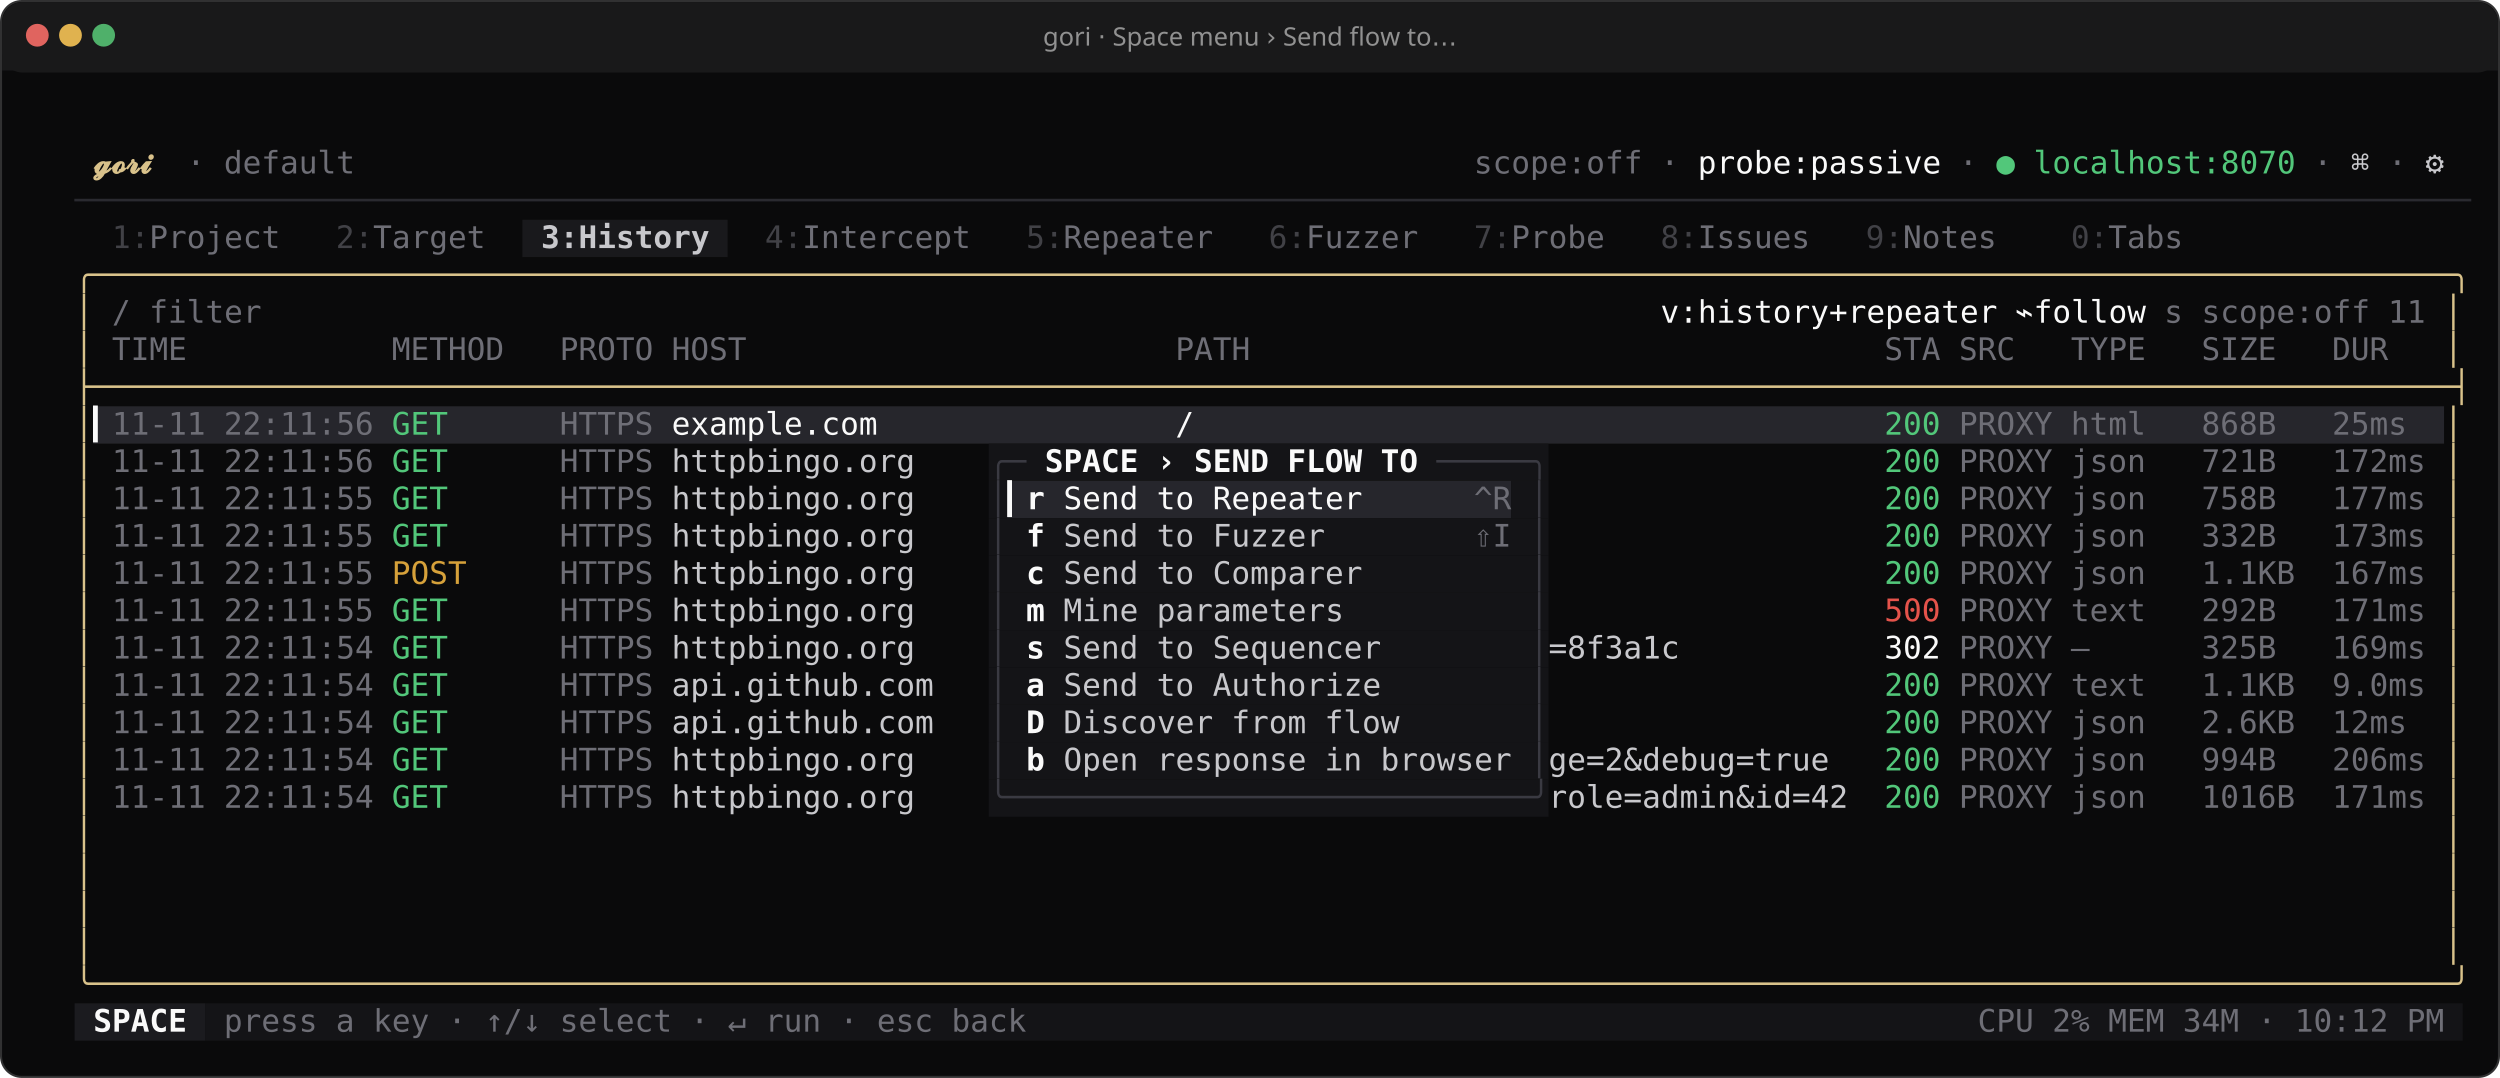
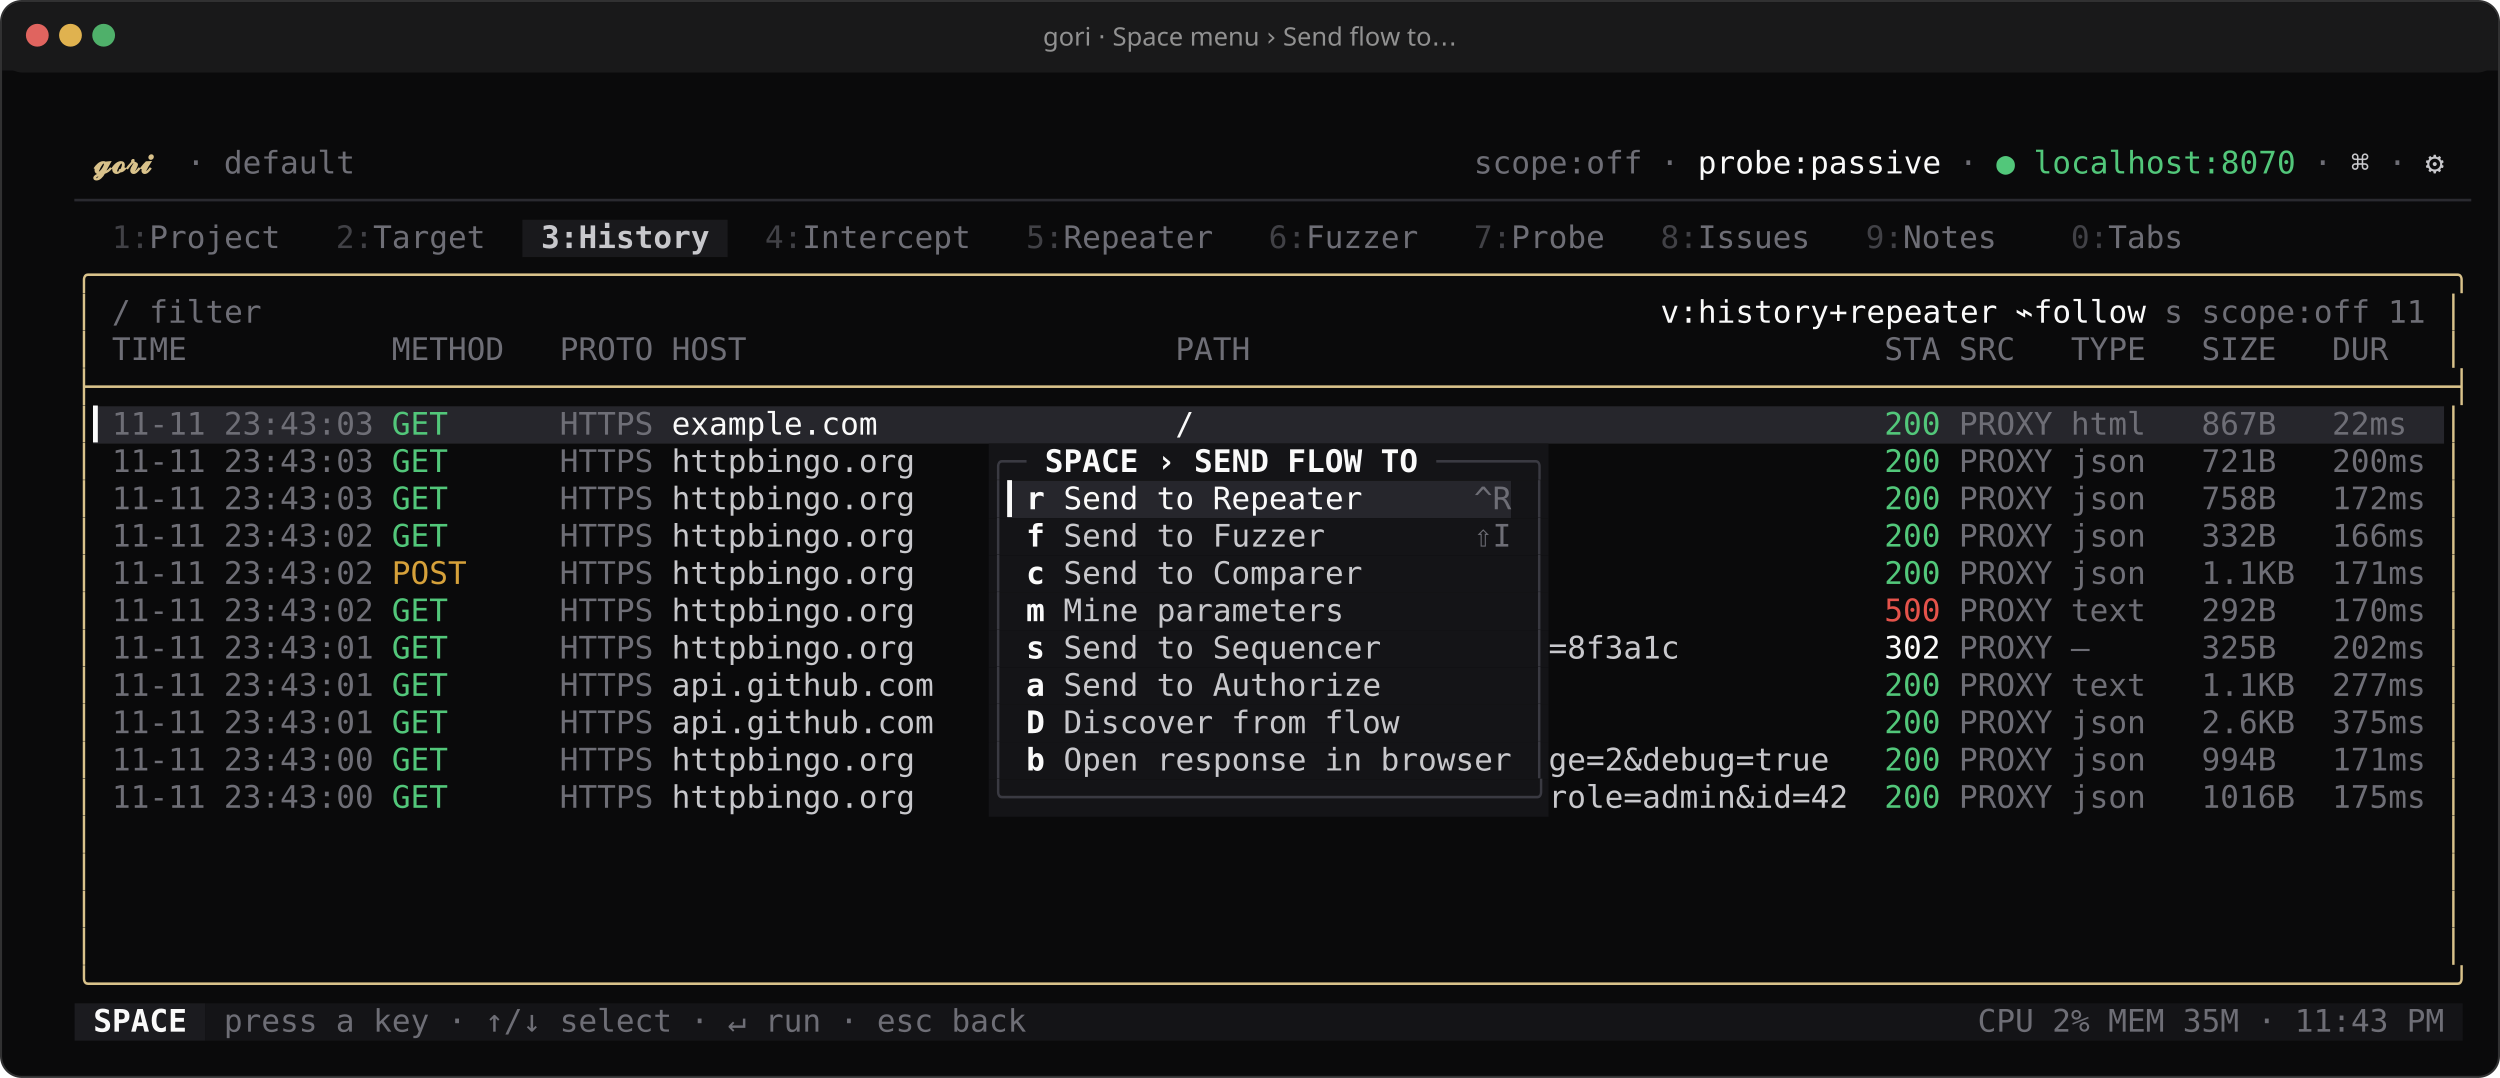
<svg xmlns="http://www.w3.org/2000/svg" width="1206" height="520" viewBox="0 0 1206.0 520.0" font-family="ui-monospace,'SF Mono','JetBrains Mono',Menlo,Consolas,monospace" font-size="15.0px" role="img" aria-label="gori · Space menu › Send flow to…">
  <rect x="0.5" y="0.5" width="1205.0" height="519.0" rx="10" ry="10" fill="#0a0a0b" stroke="#313132" stroke-width="1" />
  <rect x="1" y="1" width="1204.0" height="34.0" rx="10" ry="10" fill="#19191a" />
  <rect x="1" y="24.0" width="1204.0" height="10" fill="#19191a" />
  <circle cx="18.0" cy="17.0" r="5.5" fill="#e0645f" />
  <circle cx="34.0" cy="17.0" r="5.5" fill="#e0b24f" />
  <circle cx="50.0" cy="17.0" r="5.5" fill="#4fb06a" />
  <text x="603.0" y="22.0" text-anchor="middle" fill="#919191" font-family="'Apple Symbols','Segoe UI Symbol','Cambria Math','STIX Two Math','Noto Sans Math','DejaVu Sans',ui-monospace,'SF Mono','JetBrains Mono',Menlo,Consolas,monospace" font-size="12.3px">gori · Space menu › Send flow to…</text>
  <rect x="252.00" y="106.00" width="99.00" height="18.00" fill="#19191c" />
  <rect x="45.00" y="196.00" width="1134.00" height="18.00" fill="#26262c" />
  <rect x="477.00" y="214.00" width="270.00" height="18.00" fill="#141417" />
  <rect x="477.00" y="232.00" width="9.00" height="18.00" fill="#141417" />
  <rect x="486.00" y="232.00" width="243.00" height="18.00" fill="#26262c" />
  <rect x="729.00" y="232.00" width="18.00" height="18.00" fill="#141417" />
  <rect x="477.00" y="250.00" width="270.00" height="18.00" fill="#141417" />
  <rect x="477.00" y="268.00" width="270.00" height="18.00" fill="#141417" />
  <rect x="477.00" y="286.00" width="270.00" height="18.00" fill="#141417" />
  <rect x="477.00" y="304.00" width="270.00" height="18.00" fill="#141417" />
  <rect x="477.00" y="322.00" width="270.00" height="18.00" fill="#141417" />
  <rect x="477.00" y="340.00" width="270.00" height="18.00" fill="#141417" />
  <rect x="477.00" y="358.00" width="270.00" height="18.00" fill="#141417" />
  <rect x="477.00" y="376.00" width="270.00" height="18.00" fill="#141417" />
  <rect x="36.00" y="484.00" width="63.00" height="18.00" fill="#1b1b1f" />
  <rect x="99.00" y="484.00" width="1089.00" height="18.00" fill="#141417" />
  <text x="45.00" y="83.68" textLength="36.00" lengthAdjust="spacingAndGlyphs" fill="#d9c28b" font-weight="700" xml:space="preserve">𝓰𝓸𝓻𝓲</text>
  <text x="90.00" y="83.68" textLength="9.00" lengthAdjust="spacingAndGlyphs" fill="#6e6e76" xml:space="preserve">·</text>
  <text x="108.00" y="83.68" textLength="63.00" lengthAdjust="spacingAndGlyphs" fill="#6e6e76" xml:space="preserve">default</text>
  <text x="711.00" y="83.68" textLength="81.00" lengthAdjust="spacingAndGlyphs" fill="#6e6e76" xml:space="preserve">scope:off</text>
  <text x="801.00" y="83.68" textLength="9.00" lengthAdjust="spacingAndGlyphs" fill="#6e6e76" xml:space="preserve">·</text>
  <text x="819.00" y="83.68" textLength="117.00" lengthAdjust="spacingAndGlyphs" fill="#fafafa" xml:space="preserve">probe:passive</text>
  <text x="945.00" y="83.68" textLength="9.00" lengthAdjust="spacingAndGlyphs" fill="#6e6e76" xml:space="preserve">·</text>
  <text x="963.00" y="83.68" textLength="9.00" lengthAdjust="spacingAndGlyphs" fill="#52c77a" xml:space="preserve">●</text>
  <text x="981.00" y="83.68" textLength="126.00" lengthAdjust="spacingAndGlyphs" fill="#52c77a" xml:space="preserve">localhost:8070</text>
  <text x="1116.00" y="83.68" textLength="9.00" lengthAdjust="spacingAndGlyphs" fill="#6e6e76" xml:space="preserve">·</text>
  <text x="1134.00" y="83.68" textLength="9.00" lengthAdjust="spacingAndGlyphs" fill="#c8c8cc" xml:space="preserve">⌘</text>
  <text x="1152.00" y="83.68" textLength="9.00" lengthAdjust="spacingAndGlyphs" fill="#6e6e76" xml:space="preserve">·</text>
  <text x="1170.00" y="83.68" textLength="9.00" lengthAdjust="spacingAndGlyphs" fill="#c8c8cc" xml:space="preserve">⚙</text>
  <text x="36.00" y="101.68" textLength="1152.00" lengthAdjust="spacingAndGlyphs" fill="#2a2a30" xml:space="preserve">────────────────────────────────────────────────────────────────────────────────────────────────────────────────────────────────</text>
  <text x="54.00" y="119.68" textLength="18.00" lengthAdjust="spacingAndGlyphs" fill="#414146" xml:space="preserve">1:</text>
  <text x="72.00" y="119.68" textLength="63.00" lengthAdjust="spacingAndGlyphs" fill="#6e6e76" xml:space="preserve">Project</text>
  <text x="162.00" y="119.68" textLength="18.00" lengthAdjust="spacingAndGlyphs" fill="#414146" xml:space="preserve">2:</text>
  <text x="180.00" y="119.68" textLength="54.00" lengthAdjust="spacingAndGlyphs" fill="#6e6e76" xml:space="preserve">Target</text>
  <text x="261.00" y="119.68" textLength="81.00" lengthAdjust="spacingAndGlyphs" fill="#c8c8cc" font-weight="700" xml:space="preserve">3:History</text>
  <text x="369.00" y="119.68" textLength="18.00" lengthAdjust="spacingAndGlyphs" fill="#414146" xml:space="preserve">4:</text>
  <text x="387.00" y="119.68" textLength="81.00" lengthAdjust="spacingAndGlyphs" fill="#6e6e76" xml:space="preserve">Intercept</text>
  <text x="495.00" y="119.68" textLength="18.00" lengthAdjust="spacingAndGlyphs" fill="#414146" xml:space="preserve">5:</text>
  <text x="513.00" y="119.68" textLength="72.00" lengthAdjust="spacingAndGlyphs" fill="#6e6e76" xml:space="preserve">Repeater</text>
  <text x="612.00" y="119.68" textLength="18.00" lengthAdjust="spacingAndGlyphs" fill="#414146" xml:space="preserve">6:</text>
  <text x="630.00" y="119.68" textLength="54.00" lengthAdjust="spacingAndGlyphs" fill="#6e6e76" xml:space="preserve">Fuzzer</text>
  <text x="711.00" y="119.68" textLength="18.00" lengthAdjust="spacingAndGlyphs" fill="#414146" xml:space="preserve">7:</text>
  <text x="729.00" y="119.68" textLength="45.00" lengthAdjust="spacingAndGlyphs" fill="#6e6e76" xml:space="preserve">Probe</text>
  <text x="801.00" y="119.68" textLength="18.00" lengthAdjust="spacingAndGlyphs" fill="#414146" xml:space="preserve">8:</text>
  <text x="819.00" y="119.68" textLength="54.00" lengthAdjust="spacingAndGlyphs" fill="#6e6e76" xml:space="preserve">Issues</text>
  <text x="900.00" y="119.68" textLength="18.00" lengthAdjust="spacingAndGlyphs" fill="#414146" xml:space="preserve">9:</text>
  <text x="918.00" y="119.68" textLength="45.00" lengthAdjust="spacingAndGlyphs" fill="#6e6e76" xml:space="preserve">Notes</text>
  <text x="999.00" y="119.68" textLength="18.00" lengthAdjust="spacingAndGlyphs" fill="#414146" xml:space="preserve">0:</text>
  <text x="1017.00" y="119.68" textLength="36.00" lengthAdjust="spacingAndGlyphs" fill="#6e6e76" xml:space="preserve">Tabs</text>
  <text x="36.00" y="137.68" textLength="1152.00" lengthAdjust="spacingAndGlyphs" fill="#d9c28b" xml:space="preserve">╭──────────────────────────────────────────────────────────────────────────────────────────────────────────────────────────────╮</text>
  <text x="36.00" y="155.68" textLength="9.00" lengthAdjust="spacingAndGlyphs" fill="#d9c28b" xml:space="preserve">│</text>
  <text x="54.00" y="155.68" textLength="9.00" lengthAdjust="spacingAndGlyphs" fill="#6e6e76" xml:space="preserve">/</text>
  <text x="72.00" y="155.68" textLength="54.00" lengthAdjust="spacingAndGlyphs" fill="#6e6e76" xml:space="preserve">filter</text>
  <text x="801.00" y="155.68" textLength="162.00" lengthAdjust="spacingAndGlyphs" fill="#fafafa" xml:space="preserve">v:history+repeater</text>
  <text x="972.00" y="155.68" textLength="63.00" lengthAdjust="spacingAndGlyphs" fill="#fafafa" xml:space="preserve">⌁follow</text>
  <text x="1044.00" y="155.68" textLength="9.00" lengthAdjust="spacingAndGlyphs" fill="#6e6e76" xml:space="preserve">s</text>
  <text x="1062.00" y="155.68" textLength="81.00" lengthAdjust="spacingAndGlyphs" fill="#6e6e76" xml:space="preserve">scope:off</text>
  <text x="1152.00" y="155.68" textLength="18.00" lengthAdjust="spacingAndGlyphs" fill="#6e6e76" xml:space="preserve">11</text>
  <text x="1179.00" y="155.68" textLength="9.00" lengthAdjust="spacingAndGlyphs" fill="#d9c28b" xml:space="preserve">│</text>
  <text x="36.00" y="173.68" textLength="9.00" lengthAdjust="spacingAndGlyphs" fill="#d9c28b" xml:space="preserve">│</text>
  <text x="54.00" y="173.68" textLength="36.00" lengthAdjust="spacingAndGlyphs" fill="#6e6e76" xml:space="preserve">TIME</text>
  <text x="189.00" y="173.68" textLength="54.00" lengthAdjust="spacingAndGlyphs" fill="#6e6e76" xml:space="preserve">METHOD</text>
  <text x="270.00" y="173.68" textLength="45.00" lengthAdjust="spacingAndGlyphs" fill="#6e6e76" xml:space="preserve">PROTO</text>
  <text x="324.00" y="173.68" textLength="36.00" lengthAdjust="spacingAndGlyphs" fill="#6e6e76" xml:space="preserve">HOST</text>
  <text x="567.00" y="173.68" textLength="36.00" lengthAdjust="spacingAndGlyphs" fill="#6e6e76" xml:space="preserve">PATH</text>
  <text x="909.00" y="173.68" textLength="27.00" lengthAdjust="spacingAndGlyphs" fill="#6e6e76" xml:space="preserve">STA</text>
  <text x="945.00" y="173.68" textLength="27.00" lengthAdjust="spacingAndGlyphs" fill="#6e6e76" xml:space="preserve">SRC</text>
  <text x="999.00" y="173.68" textLength="36.00" lengthAdjust="spacingAndGlyphs" fill="#6e6e76" xml:space="preserve">TYPE</text>
  <text x="1062.00" y="173.68" textLength="36.00" lengthAdjust="spacingAndGlyphs" fill="#6e6e76" xml:space="preserve">SIZE</text>
  <text x="1125.00" y="173.68" textLength="27.00" lengthAdjust="spacingAndGlyphs" fill="#6e6e76" xml:space="preserve">DUR</text>
  <text x="1179.00" y="173.68" textLength="9.00" lengthAdjust="spacingAndGlyphs" fill="#d9c28b" xml:space="preserve">│</text>
  <text x="36.00" y="191.68" textLength="1152.00" lengthAdjust="spacingAndGlyphs" fill="#d9c28b" xml:space="preserve">├──────────────────────────────────────────────────────────────────────────────────────────────────────────────────────────────┤</text>
  <text x="36.00" y="209.68" textLength="9.00" lengthAdjust="spacingAndGlyphs" fill="#d9c28b" xml:space="preserve">│</text>
  <text x="45.00" y="209.68" textLength="9.00" lengthAdjust="spacingAndGlyphs" fill="#fafafa" xml:space="preserve">▎</text>
  <text x="54.00" y="209.68" textLength="45.00" lengthAdjust="spacingAndGlyphs" fill="#6e6e76" xml:space="preserve">11-11</text>
-   <text x="108.00" y="209.68" textLength="72.00" lengthAdjust="spacingAndGlyphs" fill="#6e6e76" xml:space="preserve">22:11:56</text>
+   <text x="108.00" y="209.68" textLength="72.00" lengthAdjust="spacingAndGlyphs" fill="#6e6e76" xml:space="preserve">23:43:03</text>
  <text x="189.00" y="209.68" textLength="27.00" lengthAdjust="spacingAndGlyphs" fill="#52c77a" xml:space="preserve">GET</text>
  <text x="270.00" y="209.68" textLength="45.00" lengthAdjust="spacingAndGlyphs" fill="#6e6e76" xml:space="preserve">HTTPS</text>
  <text x="324.00" y="209.68" textLength="99.00" lengthAdjust="spacingAndGlyphs" fill="#fafafa" xml:space="preserve">example.com</text>
  <text x="567.00" y="209.68" textLength="9.00" lengthAdjust="spacingAndGlyphs" fill="#fafafa" xml:space="preserve">/</text>
  <text x="909.00" y="209.68" textLength="27.00" lengthAdjust="spacingAndGlyphs" fill="#52c77a" xml:space="preserve">200</text>
  <text x="945.00" y="209.68" textLength="45.00" lengthAdjust="spacingAndGlyphs" fill="#6e6e76" xml:space="preserve">PROXY</text>
  <text x="999.00" y="209.68" textLength="36.00" lengthAdjust="spacingAndGlyphs" fill="#6e6e76" xml:space="preserve">html</text>
-   <text x="1062.00" y="209.68" textLength="36.00" lengthAdjust="spacingAndGlyphs" fill="#6e6e76" xml:space="preserve">868B</text>
-   <text x="1125.00" y="209.68" textLength="36.00" lengthAdjust="spacingAndGlyphs" fill="#6e6e76" xml:space="preserve">25ms</text>
+   <text x="1062.00" y="209.68" textLength="36.00" lengthAdjust="spacingAndGlyphs" fill="#6e6e76" xml:space="preserve">867B</text>
+   <text x="1125.00" y="209.68" textLength="36.00" lengthAdjust="spacingAndGlyphs" fill="#6e6e76" xml:space="preserve">22ms</text>
  <text x="1179.00" y="209.68" textLength="9.00" lengthAdjust="spacingAndGlyphs" fill="#d9c28b" xml:space="preserve">│</text>
  <text x="36.00" y="227.68" textLength="9.00" lengthAdjust="spacingAndGlyphs" fill="#d9c28b" xml:space="preserve">│</text>
  <text x="54.00" y="227.68" textLength="45.00" lengthAdjust="spacingAndGlyphs" fill="#6e6e76" xml:space="preserve">11-11</text>
-   <text x="108.00" y="227.68" textLength="72.00" lengthAdjust="spacingAndGlyphs" fill="#6e6e76" xml:space="preserve">22:11:56</text>
+   <text x="108.00" y="227.68" textLength="72.00" lengthAdjust="spacingAndGlyphs" fill="#6e6e76" xml:space="preserve">23:43:03</text>
  <text x="189.00" y="227.68" textLength="27.00" lengthAdjust="spacingAndGlyphs" fill="#52c77a" xml:space="preserve">GET</text>
  <text x="270.00" y="227.68" textLength="45.00" lengthAdjust="spacingAndGlyphs" fill="#6e6e76" xml:space="preserve">HTTPS</text>
  <text x="324.00" y="227.68" textLength="117.00" lengthAdjust="spacingAndGlyphs" fill="#c8c8cc" xml:space="preserve">httpbingo.org</text>
  <text x="477.00" y="227.68" textLength="18.00" lengthAdjust="spacingAndGlyphs" fill="#3a3a42" xml:space="preserve">╭─</text>
  <text x="504.00" y="227.68" textLength="45.00" lengthAdjust="spacingAndGlyphs" fill="#fafafa" font-weight="700" xml:space="preserve">SPACE</text>
  <text x="558.00" y="227.68" textLength="9.00" lengthAdjust="spacingAndGlyphs" fill="#fafafa" font-weight="700" xml:space="preserve">›</text>
  <text x="576.00" y="227.68" textLength="36.00" lengthAdjust="spacingAndGlyphs" fill="#fafafa" font-weight="700" xml:space="preserve">SEND</text>
  <text x="621.00" y="227.68" textLength="36.00" lengthAdjust="spacingAndGlyphs" fill="#fafafa" font-weight="700" xml:space="preserve">FLOW</text>
  <text x="666.00" y="227.68" textLength="18.00" lengthAdjust="spacingAndGlyphs" fill="#fafafa" font-weight="700" xml:space="preserve">TO</text>
  <text x="693.00" y="227.68" textLength="54.00" lengthAdjust="spacingAndGlyphs" fill="#3a3a42" xml:space="preserve">─────╮</text>
  <text x="909.00" y="227.68" textLength="27.00" lengthAdjust="spacingAndGlyphs" fill="#52c77a" xml:space="preserve">200</text>
  <text x="945.00" y="227.68" textLength="45.00" lengthAdjust="spacingAndGlyphs" fill="#6e6e76" xml:space="preserve">PROXY</text>
  <text x="999.00" y="227.68" textLength="36.00" lengthAdjust="spacingAndGlyphs" fill="#6e6e76" xml:space="preserve">json</text>
  <text x="1062.00" y="227.68" textLength="36.00" lengthAdjust="spacingAndGlyphs" fill="#6e6e76" xml:space="preserve">721B</text>
-   <text x="1125.00" y="227.68" textLength="45.00" lengthAdjust="spacingAndGlyphs" fill="#6e6e76" xml:space="preserve">172ms</text>
+   <text x="1125.00" y="227.68" textLength="45.00" lengthAdjust="spacingAndGlyphs" fill="#6e6e76" xml:space="preserve">200ms</text>
  <text x="1179.00" y="227.68" textLength="9.00" lengthAdjust="spacingAndGlyphs" fill="#d9c28b" xml:space="preserve">│</text>
  <text x="36.00" y="245.68" textLength="9.00" lengthAdjust="spacingAndGlyphs" fill="#d9c28b" xml:space="preserve">│</text>
  <text x="54.00" y="245.68" textLength="45.00" lengthAdjust="spacingAndGlyphs" fill="#6e6e76" xml:space="preserve">11-11</text>
-   <text x="108.00" y="245.68" textLength="72.00" lengthAdjust="spacingAndGlyphs" fill="#6e6e76" xml:space="preserve">22:11:55</text>
+   <text x="108.00" y="245.68" textLength="72.00" lengthAdjust="spacingAndGlyphs" fill="#6e6e76" xml:space="preserve">23:43:03</text>
  <text x="189.00" y="245.68" textLength="27.00" lengthAdjust="spacingAndGlyphs" fill="#52c77a" xml:space="preserve">GET</text>
  <text x="270.00" y="245.68" textLength="45.00" lengthAdjust="spacingAndGlyphs" fill="#6e6e76" xml:space="preserve">HTTPS</text>
  <text x="324.00" y="245.68" textLength="117.00" lengthAdjust="spacingAndGlyphs" fill="#c8c8cc" xml:space="preserve">httpbingo.org</text>
  <text x="477.00" y="245.68" textLength="9.00" lengthAdjust="spacingAndGlyphs" fill="#3a3a42" xml:space="preserve">│</text>
  <text x="486.00" y="245.68" textLength="9.00" lengthAdjust="spacingAndGlyphs" fill="#fafafa" xml:space="preserve">▎</text>
  <text x="495.00" y="245.68" textLength="9.00" lengthAdjust="spacingAndGlyphs" fill="#fafafa" font-weight="700" xml:space="preserve">r</text>
  <text x="513.00" y="245.68" textLength="36.00" lengthAdjust="spacingAndGlyphs" fill="#fafafa" xml:space="preserve">Send</text>
  <text x="558.00" y="245.68" textLength="18.00" lengthAdjust="spacingAndGlyphs" fill="#fafafa" xml:space="preserve">to</text>
  <text x="585.00" y="245.68" textLength="72.00" lengthAdjust="spacingAndGlyphs" fill="#fafafa" xml:space="preserve">Repeater</text>
  <text x="711.00" y="245.68" textLength="18.00" lengthAdjust="spacingAndGlyphs" fill="#6e6e76" xml:space="preserve">^R</text>
  <text x="738.00" y="245.68" textLength="9.00" lengthAdjust="spacingAndGlyphs" fill="#3a3a42" xml:space="preserve">│</text>
  <text x="909.00" y="245.68" textLength="27.00" lengthAdjust="spacingAndGlyphs" fill="#52c77a" xml:space="preserve">200</text>
  <text x="945.00" y="245.68" textLength="45.00" lengthAdjust="spacingAndGlyphs" fill="#6e6e76" xml:space="preserve">PROXY</text>
  <text x="999.00" y="245.68" textLength="36.00" lengthAdjust="spacingAndGlyphs" fill="#6e6e76" xml:space="preserve">json</text>
  <text x="1062.00" y="245.68" textLength="36.00" lengthAdjust="spacingAndGlyphs" fill="#6e6e76" xml:space="preserve">758B</text>
-   <text x="1125.00" y="245.68" textLength="45.00" lengthAdjust="spacingAndGlyphs" fill="#6e6e76" xml:space="preserve">177ms</text>
+   <text x="1125.00" y="245.68" textLength="45.00" lengthAdjust="spacingAndGlyphs" fill="#6e6e76" xml:space="preserve">172ms</text>
  <text x="1179.00" y="245.68" textLength="9.00" lengthAdjust="spacingAndGlyphs" fill="#d9c28b" xml:space="preserve">│</text>
  <text x="36.00" y="263.68" textLength="9.00" lengthAdjust="spacingAndGlyphs" fill="#d9c28b" xml:space="preserve">│</text>
  <text x="54.00" y="263.68" textLength="45.00" lengthAdjust="spacingAndGlyphs" fill="#6e6e76" xml:space="preserve">11-11</text>
-   <text x="108.00" y="263.68" textLength="72.00" lengthAdjust="spacingAndGlyphs" fill="#6e6e76" xml:space="preserve">22:11:55</text>
+   <text x="108.00" y="263.68" textLength="72.00" lengthAdjust="spacingAndGlyphs" fill="#6e6e76" xml:space="preserve">23:43:02</text>
  <text x="189.00" y="263.68" textLength="27.00" lengthAdjust="spacingAndGlyphs" fill="#52c77a" xml:space="preserve">GET</text>
  <text x="270.00" y="263.68" textLength="45.00" lengthAdjust="spacingAndGlyphs" fill="#6e6e76" xml:space="preserve">HTTPS</text>
  <text x="324.00" y="263.68" textLength="117.00" lengthAdjust="spacingAndGlyphs" fill="#c8c8cc" xml:space="preserve">httpbingo.org</text>
  <text x="477.00" y="263.68" textLength="9.00" lengthAdjust="spacingAndGlyphs" fill="#3a3a42" xml:space="preserve">│</text>
  <text x="495.00" y="263.68" textLength="9.00" lengthAdjust="spacingAndGlyphs" fill="#fafafa" font-weight="700" xml:space="preserve">f</text>
  <text x="513.00" y="263.68" textLength="36.00" lengthAdjust="spacingAndGlyphs" fill="#c8c8cc" xml:space="preserve">Send</text>
  <text x="558.00" y="263.68" textLength="18.00" lengthAdjust="spacingAndGlyphs" fill="#c8c8cc" xml:space="preserve">to</text>
  <text x="585.00" y="263.68" textLength="54.00" lengthAdjust="spacingAndGlyphs" fill="#c8c8cc" xml:space="preserve">Fuzzer</text>
  <text x="711.00" y="263.68" textLength="18.00" lengthAdjust="spacingAndGlyphs" fill="#6e6e76" xml:space="preserve">⇧I</text>
  <text x="738.00" y="263.68" textLength="9.00" lengthAdjust="spacingAndGlyphs" fill="#3a3a42" xml:space="preserve">│</text>
  <text x="909.00" y="263.68" textLength="27.00" lengthAdjust="spacingAndGlyphs" fill="#52c77a" xml:space="preserve">200</text>
  <text x="945.00" y="263.68" textLength="45.00" lengthAdjust="spacingAndGlyphs" fill="#6e6e76" xml:space="preserve">PROXY</text>
  <text x="999.00" y="263.68" textLength="36.00" lengthAdjust="spacingAndGlyphs" fill="#6e6e76" xml:space="preserve">json</text>
  <text x="1062.00" y="263.68" textLength="36.00" lengthAdjust="spacingAndGlyphs" fill="#6e6e76" xml:space="preserve">332B</text>
-   <text x="1125.00" y="263.68" textLength="45.00" lengthAdjust="spacingAndGlyphs" fill="#6e6e76" xml:space="preserve">173ms</text>
+   <text x="1125.00" y="263.68" textLength="45.00" lengthAdjust="spacingAndGlyphs" fill="#6e6e76" xml:space="preserve">166ms</text>
  <text x="1179.00" y="263.68" textLength="9.00" lengthAdjust="spacingAndGlyphs" fill="#d9c28b" xml:space="preserve">│</text>
  <text x="36.00" y="281.68" textLength="9.00" lengthAdjust="spacingAndGlyphs" fill="#d9c28b" xml:space="preserve">│</text>
  <text x="54.00" y="281.68" textLength="45.00" lengthAdjust="spacingAndGlyphs" fill="#6e6e76" xml:space="preserve">11-11</text>
-   <text x="108.00" y="281.68" textLength="72.00" lengthAdjust="spacingAndGlyphs" fill="#6e6e76" xml:space="preserve">22:11:55</text>
+   <text x="108.00" y="281.68" textLength="72.00" lengthAdjust="spacingAndGlyphs" fill="#6e6e76" xml:space="preserve">23:43:02</text>
  <text x="189.00" y="281.68" textLength="36.00" lengthAdjust="spacingAndGlyphs" fill="#d6a13a" xml:space="preserve">POST</text>
  <text x="270.00" y="281.68" textLength="45.00" lengthAdjust="spacingAndGlyphs" fill="#6e6e76" xml:space="preserve">HTTPS</text>
  <text x="324.00" y="281.68" textLength="117.00" lengthAdjust="spacingAndGlyphs" fill="#c8c8cc" xml:space="preserve">httpbingo.org</text>
  <text x="477.00" y="281.68" textLength="9.00" lengthAdjust="spacingAndGlyphs" fill="#3a3a42" xml:space="preserve">│</text>
  <text x="495.00" y="281.68" textLength="9.00" lengthAdjust="spacingAndGlyphs" fill="#fafafa" font-weight="700" xml:space="preserve">c</text>
  <text x="513.00" y="281.68" textLength="36.00" lengthAdjust="spacingAndGlyphs" fill="#c8c8cc" xml:space="preserve">Send</text>
  <text x="558.00" y="281.68" textLength="18.00" lengthAdjust="spacingAndGlyphs" fill="#c8c8cc" xml:space="preserve">to</text>
  <text x="585.00" y="281.68" textLength="72.00" lengthAdjust="spacingAndGlyphs" fill="#c8c8cc" xml:space="preserve">Comparer</text>
  <text x="738.00" y="281.68" textLength="9.00" lengthAdjust="spacingAndGlyphs" fill="#3a3a42" xml:space="preserve">│</text>
  <text x="909.00" y="281.68" textLength="27.00" lengthAdjust="spacingAndGlyphs" fill="#52c77a" xml:space="preserve">200</text>
  <text x="945.00" y="281.68" textLength="45.00" lengthAdjust="spacingAndGlyphs" fill="#6e6e76" xml:space="preserve">PROXY</text>
  <text x="999.00" y="281.68" textLength="36.00" lengthAdjust="spacingAndGlyphs" fill="#6e6e76" xml:space="preserve">json</text>
  <text x="1062.00" y="281.68" textLength="45.00" lengthAdjust="spacingAndGlyphs" fill="#6e6e76" xml:space="preserve">1.1KB</text>
-   <text x="1125.00" y="281.68" textLength="45.00" lengthAdjust="spacingAndGlyphs" fill="#6e6e76" xml:space="preserve">167ms</text>
+   <text x="1125.00" y="281.68" textLength="45.00" lengthAdjust="spacingAndGlyphs" fill="#6e6e76" xml:space="preserve">171ms</text>
  <text x="1179.00" y="281.68" textLength="9.00" lengthAdjust="spacingAndGlyphs" fill="#d9c28b" xml:space="preserve">│</text>
  <text x="36.00" y="299.68" textLength="9.00" lengthAdjust="spacingAndGlyphs" fill="#d9c28b" xml:space="preserve">│</text>
  <text x="54.00" y="299.68" textLength="45.00" lengthAdjust="spacingAndGlyphs" fill="#6e6e76" xml:space="preserve">11-11</text>
-   <text x="108.00" y="299.68" textLength="72.00" lengthAdjust="spacingAndGlyphs" fill="#6e6e76" xml:space="preserve">22:11:55</text>
+   <text x="108.00" y="299.68" textLength="72.00" lengthAdjust="spacingAndGlyphs" fill="#6e6e76" xml:space="preserve">23:43:02</text>
  <text x="189.00" y="299.68" textLength="27.00" lengthAdjust="spacingAndGlyphs" fill="#52c77a" xml:space="preserve">GET</text>
  <text x="270.00" y="299.68" textLength="45.00" lengthAdjust="spacingAndGlyphs" fill="#6e6e76" xml:space="preserve">HTTPS</text>
  <text x="324.00" y="299.68" textLength="117.00" lengthAdjust="spacingAndGlyphs" fill="#c8c8cc" xml:space="preserve">httpbingo.org</text>
  <text x="477.00" y="299.68" textLength="9.00" lengthAdjust="spacingAndGlyphs" fill="#3a3a42" xml:space="preserve">│</text>
  <text x="495.00" y="299.68" textLength="9.00" lengthAdjust="spacingAndGlyphs" fill="#fafafa" font-weight="700" xml:space="preserve">m</text>
  <text x="513.00" y="299.68" textLength="36.00" lengthAdjust="spacingAndGlyphs" fill="#c8c8cc" xml:space="preserve">Mine</text>
  <text x="558.00" y="299.68" textLength="90.00" lengthAdjust="spacingAndGlyphs" fill="#c8c8cc" xml:space="preserve">parameters</text>
  <text x="738.00" y="299.68" textLength="9.00" lengthAdjust="spacingAndGlyphs" fill="#3a3a42" xml:space="preserve">│</text>
  <text x="909.00" y="299.68" textLength="27.00" lengthAdjust="spacingAndGlyphs" fill="#e5534b" xml:space="preserve">500</text>
  <text x="945.00" y="299.68" textLength="45.00" lengthAdjust="spacingAndGlyphs" fill="#6e6e76" xml:space="preserve">PROXY</text>
  <text x="999.00" y="299.68" textLength="36.00" lengthAdjust="spacingAndGlyphs" fill="#6e6e76" xml:space="preserve">text</text>
  <text x="1062.00" y="299.68" textLength="36.00" lengthAdjust="spacingAndGlyphs" fill="#6e6e76" xml:space="preserve">292B</text>
-   <text x="1125.00" y="299.68" textLength="45.00" lengthAdjust="spacingAndGlyphs" fill="#6e6e76" xml:space="preserve">171ms</text>
+   <text x="1125.00" y="299.68" textLength="45.00" lengthAdjust="spacingAndGlyphs" fill="#6e6e76" xml:space="preserve">170ms</text>
  <text x="1179.00" y="299.68" textLength="9.00" lengthAdjust="spacingAndGlyphs" fill="#d9c28b" xml:space="preserve">│</text>
  <text x="36.00" y="317.68" textLength="9.00" lengthAdjust="spacingAndGlyphs" fill="#d9c28b" xml:space="preserve">│</text>
  <text x="54.00" y="317.68" textLength="45.00" lengthAdjust="spacingAndGlyphs" fill="#6e6e76" xml:space="preserve">11-11</text>
-   <text x="108.00" y="317.68" textLength="72.00" lengthAdjust="spacingAndGlyphs" fill="#6e6e76" xml:space="preserve">22:11:54</text>
+   <text x="108.00" y="317.68" textLength="72.00" lengthAdjust="spacingAndGlyphs" fill="#6e6e76" xml:space="preserve">23:43:01</text>
  <text x="189.00" y="317.68" textLength="27.00" lengthAdjust="spacingAndGlyphs" fill="#52c77a" xml:space="preserve">GET</text>
  <text x="270.00" y="317.68" textLength="45.00" lengthAdjust="spacingAndGlyphs" fill="#6e6e76" xml:space="preserve">HTTPS</text>
  <text x="324.00" y="317.68" textLength="117.00" lengthAdjust="spacingAndGlyphs" fill="#c8c8cc" xml:space="preserve">httpbingo.org</text>
  <text x="477.00" y="317.68" textLength="9.00" lengthAdjust="spacingAndGlyphs" fill="#3a3a42" xml:space="preserve">│</text>
  <text x="495.00" y="317.68" textLength="9.00" lengthAdjust="spacingAndGlyphs" fill="#fafafa" font-weight="700" xml:space="preserve">s</text>
  <text x="513.00" y="317.68" textLength="36.00" lengthAdjust="spacingAndGlyphs" fill="#c8c8cc" xml:space="preserve">Send</text>
  <text x="558.00" y="317.68" textLength="18.00" lengthAdjust="spacingAndGlyphs" fill="#c8c8cc" xml:space="preserve">to</text>
  <text x="585.00" y="317.68" textLength="81.00" lengthAdjust="spacingAndGlyphs" fill="#c8c8cc" xml:space="preserve">Sequencer</text>
  <text x="738.00" y="317.68" textLength="9.00" lengthAdjust="spacingAndGlyphs" fill="#3a3a42" xml:space="preserve">│</text>
  <text x="747.00" y="317.68" textLength="63.00" lengthAdjust="spacingAndGlyphs" fill="#c8c8cc" xml:space="preserve">=8f3a1c</text>
  <text x="909.00" y="317.68" textLength="27.00" lengthAdjust="spacingAndGlyphs" fill="#fafafa" xml:space="preserve">302</text>
  <text x="945.00" y="317.68" textLength="45.00" lengthAdjust="spacingAndGlyphs" fill="#6e6e76" xml:space="preserve">PROXY</text>
  <text x="999.00" y="317.68" textLength="9.00" lengthAdjust="spacingAndGlyphs" fill="#6e6e76" xml:space="preserve">—</text>
  <text x="1062.00" y="317.68" textLength="36.00" lengthAdjust="spacingAndGlyphs" fill="#6e6e76" xml:space="preserve">325B</text>
-   <text x="1125.00" y="317.68" textLength="45.00" lengthAdjust="spacingAndGlyphs" fill="#6e6e76" xml:space="preserve">169ms</text>
+   <text x="1125.00" y="317.68" textLength="45.00" lengthAdjust="spacingAndGlyphs" fill="#6e6e76" xml:space="preserve">202ms</text>
  <text x="1179.00" y="317.68" textLength="9.00" lengthAdjust="spacingAndGlyphs" fill="#d9c28b" xml:space="preserve">│</text>
  <text x="36.00" y="335.68" textLength="9.00" lengthAdjust="spacingAndGlyphs" fill="#d9c28b" xml:space="preserve">│</text>
  <text x="54.00" y="335.68" textLength="45.00" lengthAdjust="spacingAndGlyphs" fill="#6e6e76" xml:space="preserve">11-11</text>
-   <text x="108.00" y="335.68" textLength="72.00" lengthAdjust="spacingAndGlyphs" fill="#6e6e76" xml:space="preserve">22:11:54</text>
+   <text x="108.00" y="335.68" textLength="72.00" lengthAdjust="spacingAndGlyphs" fill="#6e6e76" xml:space="preserve">23:43:01</text>
  <text x="189.00" y="335.68" textLength="27.00" lengthAdjust="spacingAndGlyphs" fill="#52c77a" xml:space="preserve">GET</text>
  <text x="270.00" y="335.68" textLength="45.00" lengthAdjust="spacingAndGlyphs" fill="#6e6e76" xml:space="preserve">HTTPS</text>
  <text x="324.00" y="335.68" textLength="126.00" lengthAdjust="spacingAndGlyphs" fill="#c8c8cc" xml:space="preserve">api.github.com</text>
  <text x="477.00" y="335.68" textLength="9.00" lengthAdjust="spacingAndGlyphs" fill="#3a3a42" xml:space="preserve">│</text>
  <text x="495.00" y="335.68" textLength="9.00" lengthAdjust="spacingAndGlyphs" fill="#fafafa" font-weight="700" xml:space="preserve">a</text>
  <text x="513.00" y="335.68" textLength="36.00" lengthAdjust="spacingAndGlyphs" fill="#c8c8cc" xml:space="preserve">Send</text>
  <text x="558.00" y="335.68" textLength="18.00" lengthAdjust="spacingAndGlyphs" fill="#c8c8cc" xml:space="preserve">to</text>
  <text x="585.00" y="335.68" textLength="81.00" lengthAdjust="spacingAndGlyphs" fill="#c8c8cc" xml:space="preserve">Authorize</text>
  <text x="738.00" y="335.68" textLength="9.00" lengthAdjust="spacingAndGlyphs" fill="#3a3a42" xml:space="preserve">│</text>
  <text x="909.00" y="335.68" textLength="27.00" lengthAdjust="spacingAndGlyphs" fill="#52c77a" xml:space="preserve">200</text>
  <text x="945.00" y="335.68" textLength="45.00" lengthAdjust="spacingAndGlyphs" fill="#6e6e76" xml:space="preserve">PROXY</text>
  <text x="999.00" y="335.68" textLength="36.00" lengthAdjust="spacingAndGlyphs" fill="#6e6e76" xml:space="preserve">text</text>
  <text x="1062.00" y="335.68" textLength="45.00" lengthAdjust="spacingAndGlyphs" fill="#6e6e76" xml:space="preserve">1.1KB</text>
-   <text x="1125.00" y="335.68" textLength="45.00" lengthAdjust="spacingAndGlyphs" fill="#6e6e76" xml:space="preserve">9.0ms</text>
+   <text x="1125.00" y="335.68" textLength="45.00" lengthAdjust="spacingAndGlyphs" fill="#6e6e76" xml:space="preserve">277ms</text>
  <text x="1179.00" y="335.68" textLength="9.00" lengthAdjust="spacingAndGlyphs" fill="#d9c28b" xml:space="preserve">│</text>
  <text x="36.00" y="353.68" textLength="9.00" lengthAdjust="spacingAndGlyphs" fill="#d9c28b" xml:space="preserve">│</text>
  <text x="54.00" y="353.68" textLength="45.00" lengthAdjust="spacingAndGlyphs" fill="#6e6e76" xml:space="preserve">11-11</text>
-   <text x="108.00" y="353.68" textLength="72.00" lengthAdjust="spacingAndGlyphs" fill="#6e6e76" xml:space="preserve">22:11:54</text>
+   <text x="108.00" y="353.68" textLength="72.00" lengthAdjust="spacingAndGlyphs" fill="#6e6e76" xml:space="preserve">23:43:01</text>
  <text x="189.00" y="353.68" textLength="27.00" lengthAdjust="spacingAndGlyphs" fill="#52c77a" xml:space="preserve">GET</text>
  <text x="270.00" y="353.68" textLength="45.00" lengthAdjust="spacingAndGlyphs" fill="#6e6e76" xml:space="preserve">HTTPS</text>
  <text x="324.00" y="353.68" textLength="126.00" lengthAdjust="spacingAndGlyphs" fill="#c8c8cc" xml:space="preserve">api.github.com</text>
  <text x="477.00" y="353.68" textLength="9.00" lengthAdjust="spacingAndGlyphs" fill="#3a3a42" xml:space="preserve">│</text>
  <text x="495.00" y="353.68" textLength="9.00" lengthAdjust="spacingAndGlyphs" fill="#fafafa" font-weight="700" xml:space="preserve">D</text>
  <text x="513.00" y="353.68" textLength="72.00" lengthAdjust="spacingAndGlyphs" fill="#c8c8cc" xml:space="preserve">Discover</text>
  <text x="594.00" y="353.68" textLength="36.00" lengthAdjust="spacingAndGlyphs" fill="#c8c8cc" xml:space="preserve">from</text>
  <text x="639.00" y="353.68" textLength="36.00" lengthAdjust="spacingAndGlyphs" fill="#c8c8cc" xml:space="preserve">flow</text>
  <text x="738.00" y="353.68" textLength="9.00" lengthAdjust="spacingAndGlyphs" fill="#3a3a42" xml:space="preserve">│</text>
  <text x="909.00" y="353.68" textLength="27.00" lengthAdjust="spacingAndGlyphs" fill="#52c77a" xml:space="preserve">200</text>
  <text x="945.00" y="353.68" textLength="45.00" lengthAdjust="spacingAndGlyphs" fill="#6e6e76" xml:space="preserve">PROXY</text>
  <text x="999.00" y="353.68" textLength="36.00" lengthAdjust="spacingAndGlyphs" fill="#6e6e76" xml:space="preserve">json</text>
  <text x="1062.00" y="353.68" textLength="45.00" lengthAdjust="spacingAndGlyphs" fill="#6e6e76" xml:space="preserve">2.6KB</text>
-   <text x="1125.00" y="353.68" textLength="36.00" lengthAdjust="spacingAndGlyphs" fill="#6e6e76" xml:space="preserve">12ms</text>
+   <text x="1125.00" y="353.68" textLength="45.00" lengthAdjust="spacingAndGlyphs" fill="#6e6e76" xml:space="preserve">375ms</text>
  <text x="1179.00" y="353.68" textLength="9.00" lengthAdjust="spacingAndGlyphs" fill="#d9c28b" xml:space="preserve">│</text>
  <text x="36.00" y="371.68" textLength="9.00" lengthAdjust="spacingAndGlyphs" fill="#d9c28b" xml:space="preserve">│</text>
  <text x="54.00" y="371.68" textLength="45.00" lengthAdjust="spacingAndGlyphs" fill="#6e6e76" xml:space="preserve">11-11</text>
-   <text x="108.00" y="371.68" textLength="72.00" lengthAdjust="spacingAndGlyphs" fill="#6e6e76" xml:space="preserve">22:11:54</text>
+   <text x="108.00" y="371.68" textLength="72.00" lengthAdjust="spacingAndGlyphs" fill="#6e6e76" xml:space="preserve">23:43:00</text>
  <text x="189.00" y="371.68" textLength="27.00" lengthAdjust="spacingAndGlyphs" fill="#52c77a" xml:space="preserve">GET</text>
  <text x="270.00" y="371.68" textLength="45.00" lengthAdjust="spacingAndGlyphs" fill="#6e6e76" xml:space="preserve">HTTPS</text>
  <text x="324.00" y="371.68" textLength="117.00" lengthAdjust="spacingAndGlyphs" fill="#c8c8cc" xml:space="preserve">httpbingo.org</text>
  <text x="477.00" y="371.68" textLength="9.00" lengthAdjust="spacingAndGlyphs" fill="#3a3a42" xml:space="preserve">│</text>
  <text x="495.00" y="371.68" textLength="9.00" lengthAdjust="spacingAndGlyphs" fill="#fafafa" font-weight="700" xml:space="preserve">b</text>
  <text x="513.00" y="371.68" textLength="36.00" lengthAdjust="spacingAndGlyphs" fill="#c8c8cc" xml:space="preserve">Open</text>
  <text x="558.00" y="371.68" textLength="72.00" lengthAdjust="spacingAndGlyphs" fill="#c8c8cc" xml:space="preserve">response</text>
  <text x="639.00" y="371.68" textLength="18.00" lengthAdjust="spacingAndGlyphs" fill="#c8c8cc" xml:space="preserve">in</text>
  <text x="666.00" y="371.68" textLength="63.00" lengthAdjust="spacingAndGlyphs" fill="#c8c8cc" xml:space="preserve">browser</text>
  <text x="738.00" y="371.68" textLength="9.00" lengthAdjust="spacingAndGlyphs" fill="#3a3a42" xml:space="preserve">│</text>
  <text x="747.00" y="371.68" textLength="135.00" lengthAdjust="spacingAndGlyphs" fill="#c8c8cc" xml:space="preserve">ge=2&amp;debug=true</text>
  <text x="909.00" y="371.68" textLength="27.00" lengthAdjust="spacingAndGlyphs" fill="#52c77a" xml:space="preserve">200</text>
  <text x="945.00" y="371.68" textLength="45.00" lengthAdjust="spacingAndGlyphs" fill="#6e6e76" xml:space="preserve">PROXY</text>
  <text x="999.00" y="371.68" textLength="36.00" lengthAdjust="spacingAndGlyphs" fill="#6e6e76" xml:space="preserve">json</text>
  <text x="1062.00" y="371.68" textLength="36.00" lengthAdjust="spacingAndGlyphs" fill="#6e6e76" xml:space="preserve">994B</text>
-   <text x="1125.00" y="371.68" textLength="45.00" lengthAdjust="spacingAndGlyphs" fill="#6e6e76" xml:space="preserve">206ms</text>
+   <text x="1125.00" y="371.68" textLength="45.00" lengthAdjust="spacingAndGlyphs" fill="#6e6e76" xml:space="preserve">171ms</text>
  <text x="1179.00" y="371.68" textLength="9.00" lengthAdjust="spacingAndGlyphs" fill="#d9c28b" xml:space="preserve">│</text>
  <text x="36.00" y="389.68" textLength="9.00" lengthAdjust="spacingAndGlyphs" fill="#d9c28b" xml:space="preserve">│</text>
  <text x="54.00" y="389.68" textLength="45.00" lengthAdjust="spacingAndGlyphs" fill="#6e6e76" xml:space="preserve">11-11</text>
-   <text x="108.00" y="389.68" textLength="72.00" lengthAdjust="spacingAndGlyphs" fill="#6e6e76" xml:space="preserve">22:11:54</text>
+   <text x="108.00" y="389.68" textLength="72.00" lengthAdjust="spacingAndGlyphs" fill="#6e6e76" xml:space="preserve">23:43:00</text>
  <text x="189.00" y="389.68" textLength="27.00" lengthAdjust="spacingAndGlyphs" fill="#52c77a" xml:space="preserve">GET</text>
  <text x="270.00" y="389.68" textLength="45.00" lengthAdjust="spacingAndGlyphs" fill="#6e6e76" xml:space="preserve">HTTPS</text>
  <text x="324.00" y="389.68" textLength="117.00" lengthAdjust="spacingAndGlyphs" fill="#c8c8cc" xml:space="preserve">httpbingo.org</text>
  <text x="477.00" y="389.68" textLength="270.00" lengthAdjust="spacingAndGlyphs" fill="#3a3a42" xml:space="preserve">╰────────────────────────────╯</text>
  <text x="747.00" y="389.68" textLength="144.00" lengthAdjust="spacingAndGlyphs" fill="#c8c8cc" xml:space="preserve">role=admin&amp;id=42</text>
  <text x="909.00" y="389.68" textLength="27.00" lengthAdjust="spacingAndGlyphs" fill="#52c77a" xml:space="preserve">200</text>
  <text x="945.00" y="389.68" textLength="45.00" lengthAdjust="spacingAndGlyphs" fill="#6e6e76" xml:space="preserve">PROXY</text>
  <text x="999.00" y="389.68" textLength="36.00" lengthAdjust="spacingAndGlyphs" fill="#6e6e76" xml:space="preserve">json</text>
  <text x="1062.00" y="389.68" textLength="45.00" lengthAdjust="spacingAndGlyphs" fill="#6e6e76" xml:space="preserve">1016B</text>
-   <text x="1125.00" y="389.68" textLength="45.00" lengthAdjust="spacingAndGlyphs" fill="#6e6e76" xml:space="preserve">171ms</text>
+   <text x="1125.00" y="389.68" textLength="45.00" lengthAdjust="spacingAndGlyphs" fill="#6e6e76" xml:space="preserve">175ms</text>
  <text x="1179.00" y="389.68" textLength="9.00" lengthAdjust="spacingAndGlyphs" fill="#d9c28b" xml:space="preserve">│</text>
  <text x="36.00" y="407.68" textLength="9.00" lengthAdjust="spacingAndGlyphs" fill="#d9c28b" xml:space="preserve">│</text>
  <text x="1179.00" y="407.68" textLength="9.00" lengthAdjust="spacingAndGlyphs" fill="#d9c28b" xml:space="preserve">│</text>
  <text x="36.00" y="425.68" textLength="9.00" lengthAdjust="spacingAndGlyphs" fill="#d9c28b" xml:space="preserve">│</text>
  <text x="1179.00" y="425.68" textLength="9.00" lengthAdjust="spacingAndGlyphs" fill="#d9c28b" xml:space="preserve">│</text>
  <text x="36.00" y="443.68" textLength="9.00" lengthAdjust="spacingAndGlyphs" fill="#d9c28b" xml:space="preserve">│</text>
  <text x="1179.00" y="443.68" textLength="9.00" lengthAdjust="spacingAndGlyphs" fill="#d9c28b" xml:space="preserve">│</text>
  <text x="36.00" y="461.68" textLength="9.00" lengthAdjust="spacingAndGlyphs" fill="#d9c28b" xml:space="preserve">│</text>
  <text x="1179.00" y="461.68" textLength="9.00" lengthAdjust="spacingAndGlyphs" fill="#d9c28b" xml:space="preserve">│</text>
  <text x="36.00" y="479.68" textLength="1152.00" lengthAdjust="spacingAndGlyphs" fill="#d9c28b" xml:space="preserve">╰──────────────────────────────────────────────────────────────────────────────────────────────────────────────────────────────╯</text>
  <text x="45.00" y="497.68" textLength="45.00" lengthAdjust="spacingAndGlyphs" fill="#fafafa" font-weight="700" xml:space="preserve">SPACE</text>
  <text x="108.00" y="497.68" textLength="45.00" lengthAdjust="spacingAndGlyphs" fill="#6e6e76" xml:space="preserve">press</text>
  <text x="162.00" y="497.68" textLength="9.00" lengthAdjust="spacingAndGlyphs" fill="#6e6e76" xml:space="preserve">a</text>
  <text x="180.00" y="497.68" textLength="27.00" lengthAdjust="spacingAndGlyphs" fill="#6e6e76" xml:space="preserve">key</text>
  <text x="216.00" y="497.68" textLength="9.00" lengthAdjust="spacingAndGlyphs" fill="#6e6e76" xml:space="preserve">·</text>
  <text x="234.00" y="497.68" textLength="27.00" lengthAdjust="spacingAndGlyphs" fill="#6e6e76" xml:space="preserve">↑/↓</text>
  <text x="270.00" y="497.68" textLength="54.00" lengthAdjust="spacingAndGlyphs" fill="#6e6e76" xml:space="preserve">select</text>
  <text x="333.00" y="497.68" textLength="9.00" lengthAdjust="spacingAndGlyphs" fill="#6e6e76" xml:space="preserve">·</text>
  <text x="351.00" y="497.68" textLength="9.00" lengthAdjust="spacingAndGlyphs" fill="#6e6e76" xml:space="preserve">↵</text>
  <text x="369.00" y="497.68" textLength="27.00" lengthAdjust="spacingAndGlyphs" fill="#6e6e76" xml:space="preserve">run</text>
  <text x="405.00" y="497.68" textLength="9.00" lengthAdjust="spacingAndGlyphs" fill="#6e6e76" xml:space="preserve">·</text>
  <text x="423.00" y="497.68" textLength="27.00" lengthAdjust="spacingAndGlyphs" fill="#6e6e76" xml:space="preserve">esc</text>
  <text x="459.00" y="497.68" textLength="36.00" lengthAdjust="spacingAndGlyphs" fill="#6e6e76" xml:space="preserve">back</text>
  <text x="954.00" y="497.68" textLength="27.00" lengthAdjust="spacingAndGlyphs" fill="#6e6e76" xml:space="preserve">CPU</text>
  <text x="990.00" y="497.68" textLength="18.00" lengthAdjust="spacingAndGlyphs" fill="#6e6e76" xml:space="preserve">2%</text>
  <text x="1017.00" y="497.68" textLength="27.00" lengthAdjust="spacingAndGlyphs" fill="#6e6e76" xml:space="preserve">MEM</text>
-   <text x="1053.00" y="497.68" textLength="27.00" lengthAdjust="spacingAndGlyphs" fill="#6e6e76" xml:space="preserve">34M</text>
+   <text x="1053.00" y="497.68" textLength="27.00" lengthAdjust="spacingAndGlyphs" fill="#6e6e76" xml:space="preserve">35M</text>
  <text x="1089.00" y="497.68" textLength="9.00" lengthAdjust="spacingAndGlyphs" fill="#6e6e76" xml:space="preserve">·</text>
-   <text x="1107.00" y="497.68" textLength="45.00" lengthAdjust="spacingAndGlyphs" fill="#6e6e76" xml:space="preserve">10:12</text>
+   <text x="1107.00" y="497.68" textLength="45.00" lengthAdjust="spacingAndGlyphs" fill="#6e6e76" xml:space="preserve">11:43</text>
  <text x="1161.00" y="497.68" textLength="18.00" lengthAdjust="spacingAndGlyphs" fill="#6e6e76" xml:space="preserve">PM</text>
</svg>
